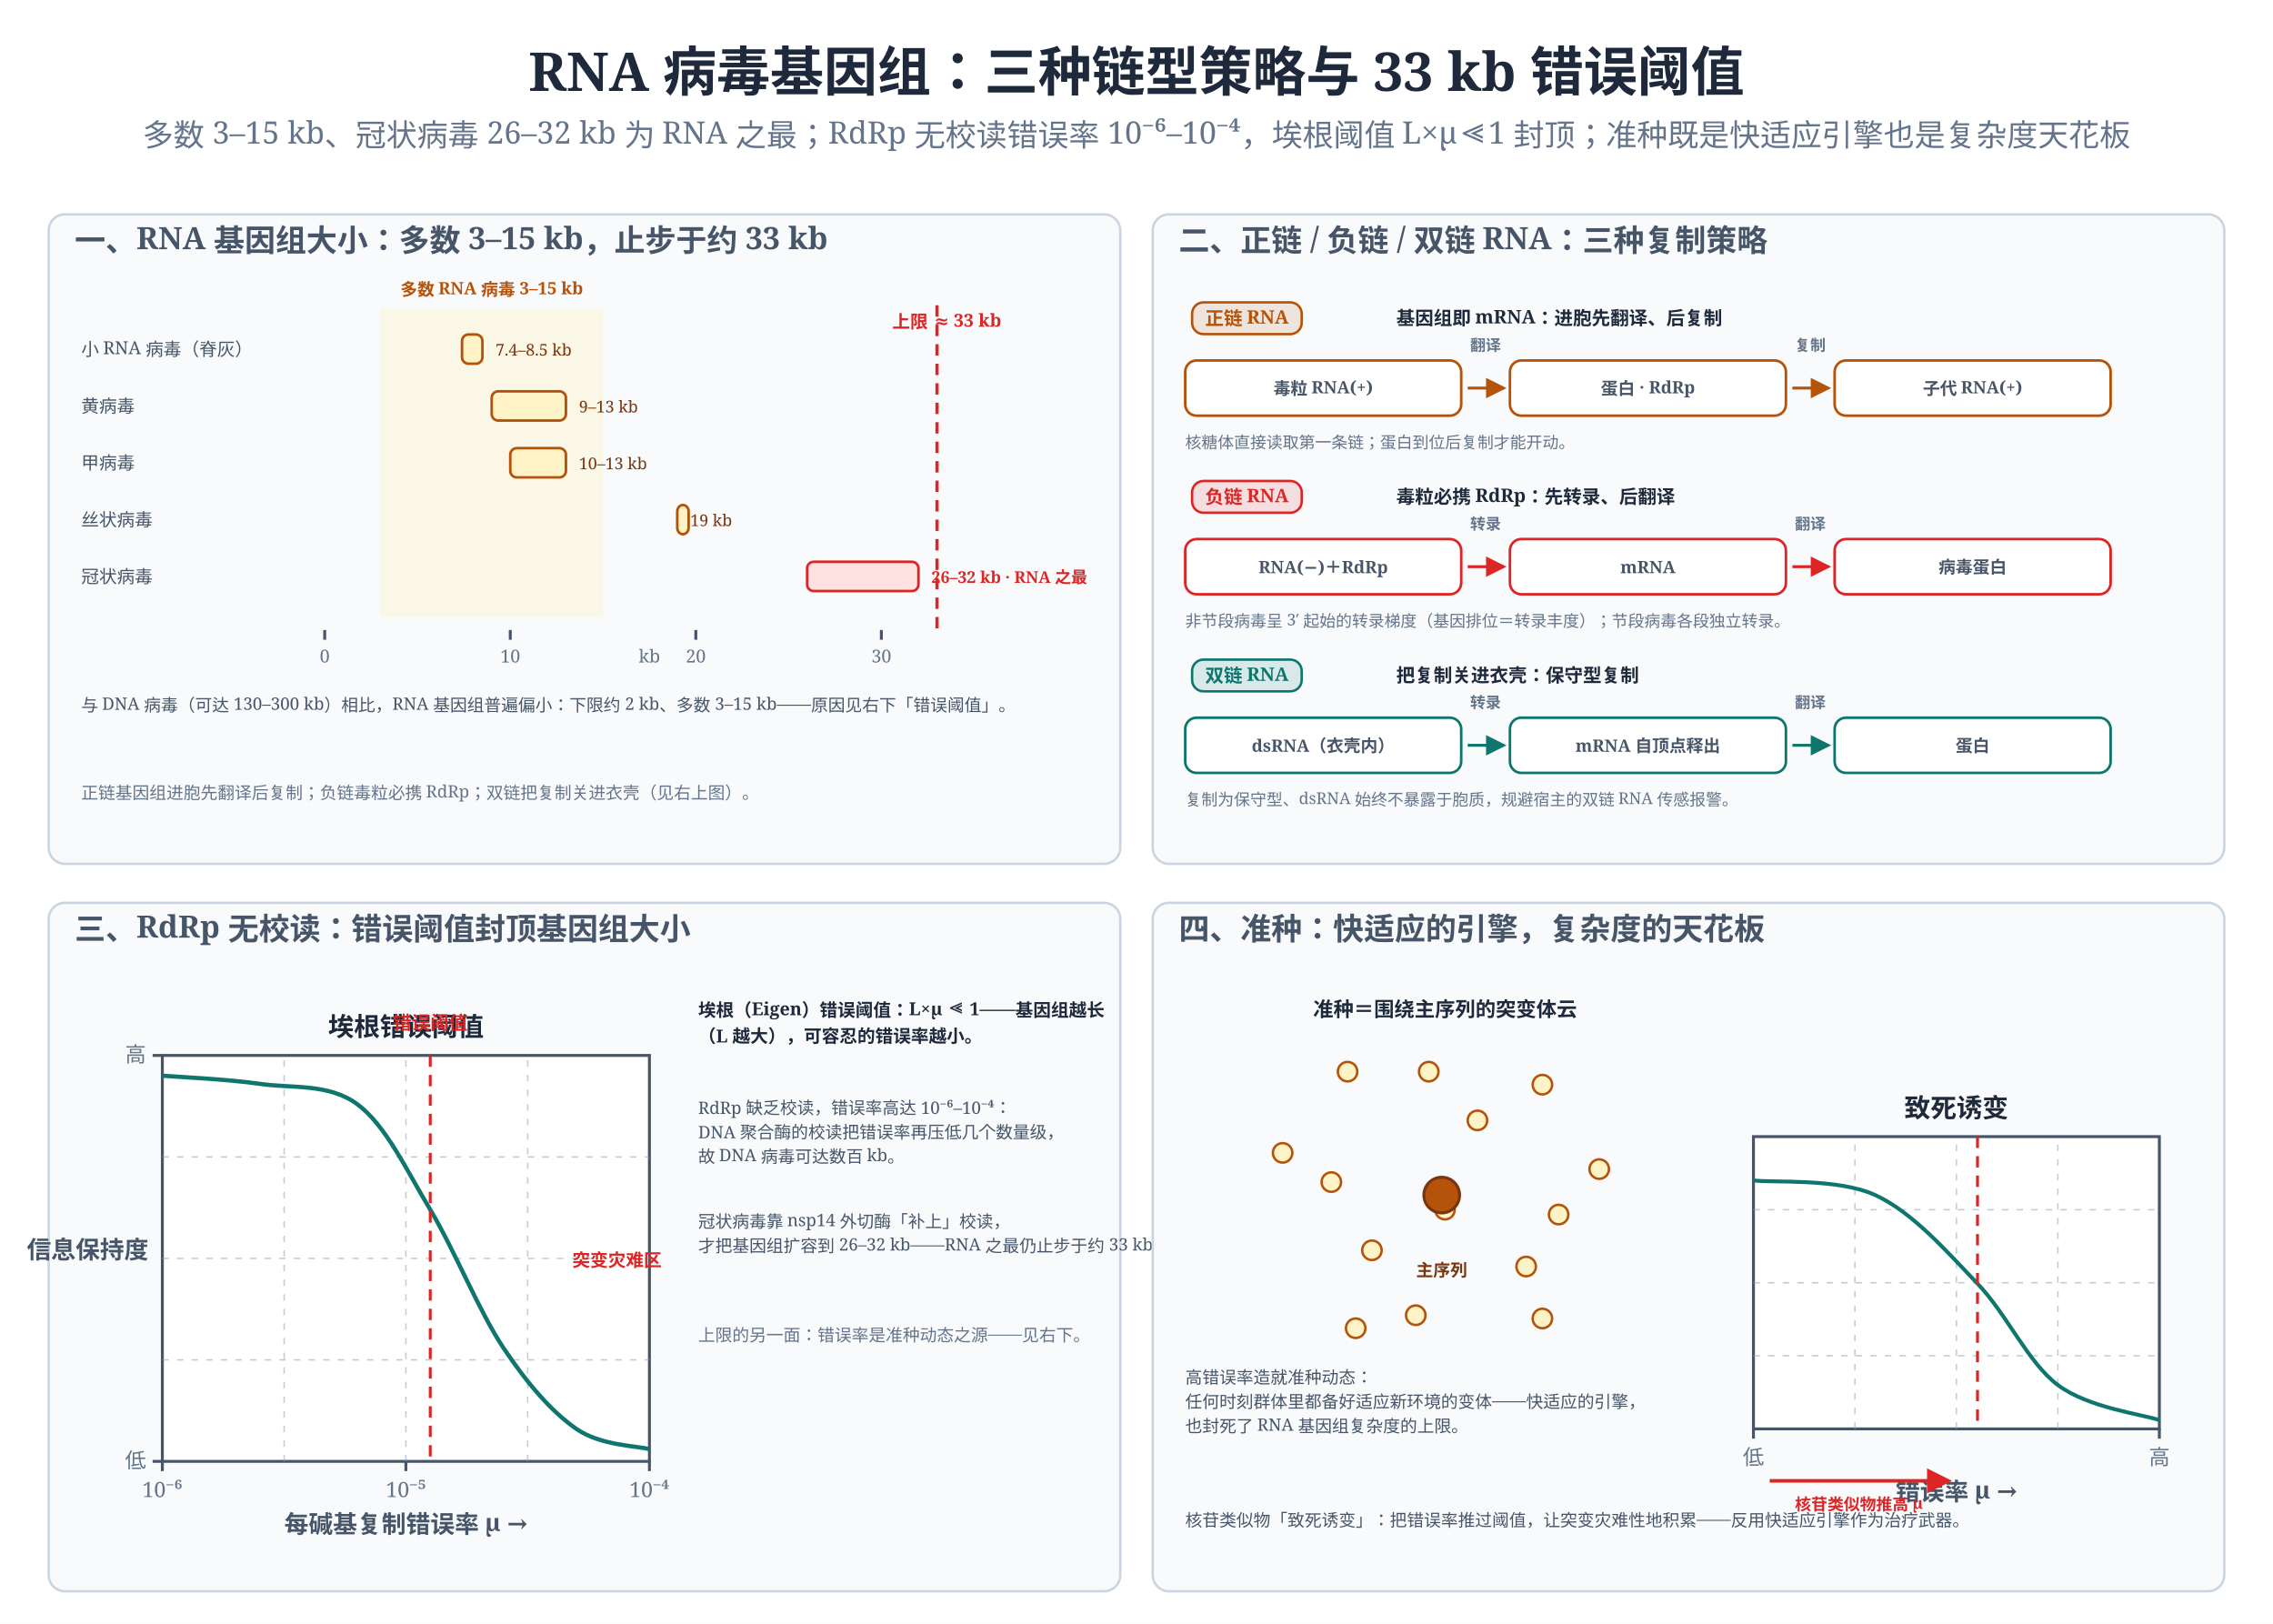
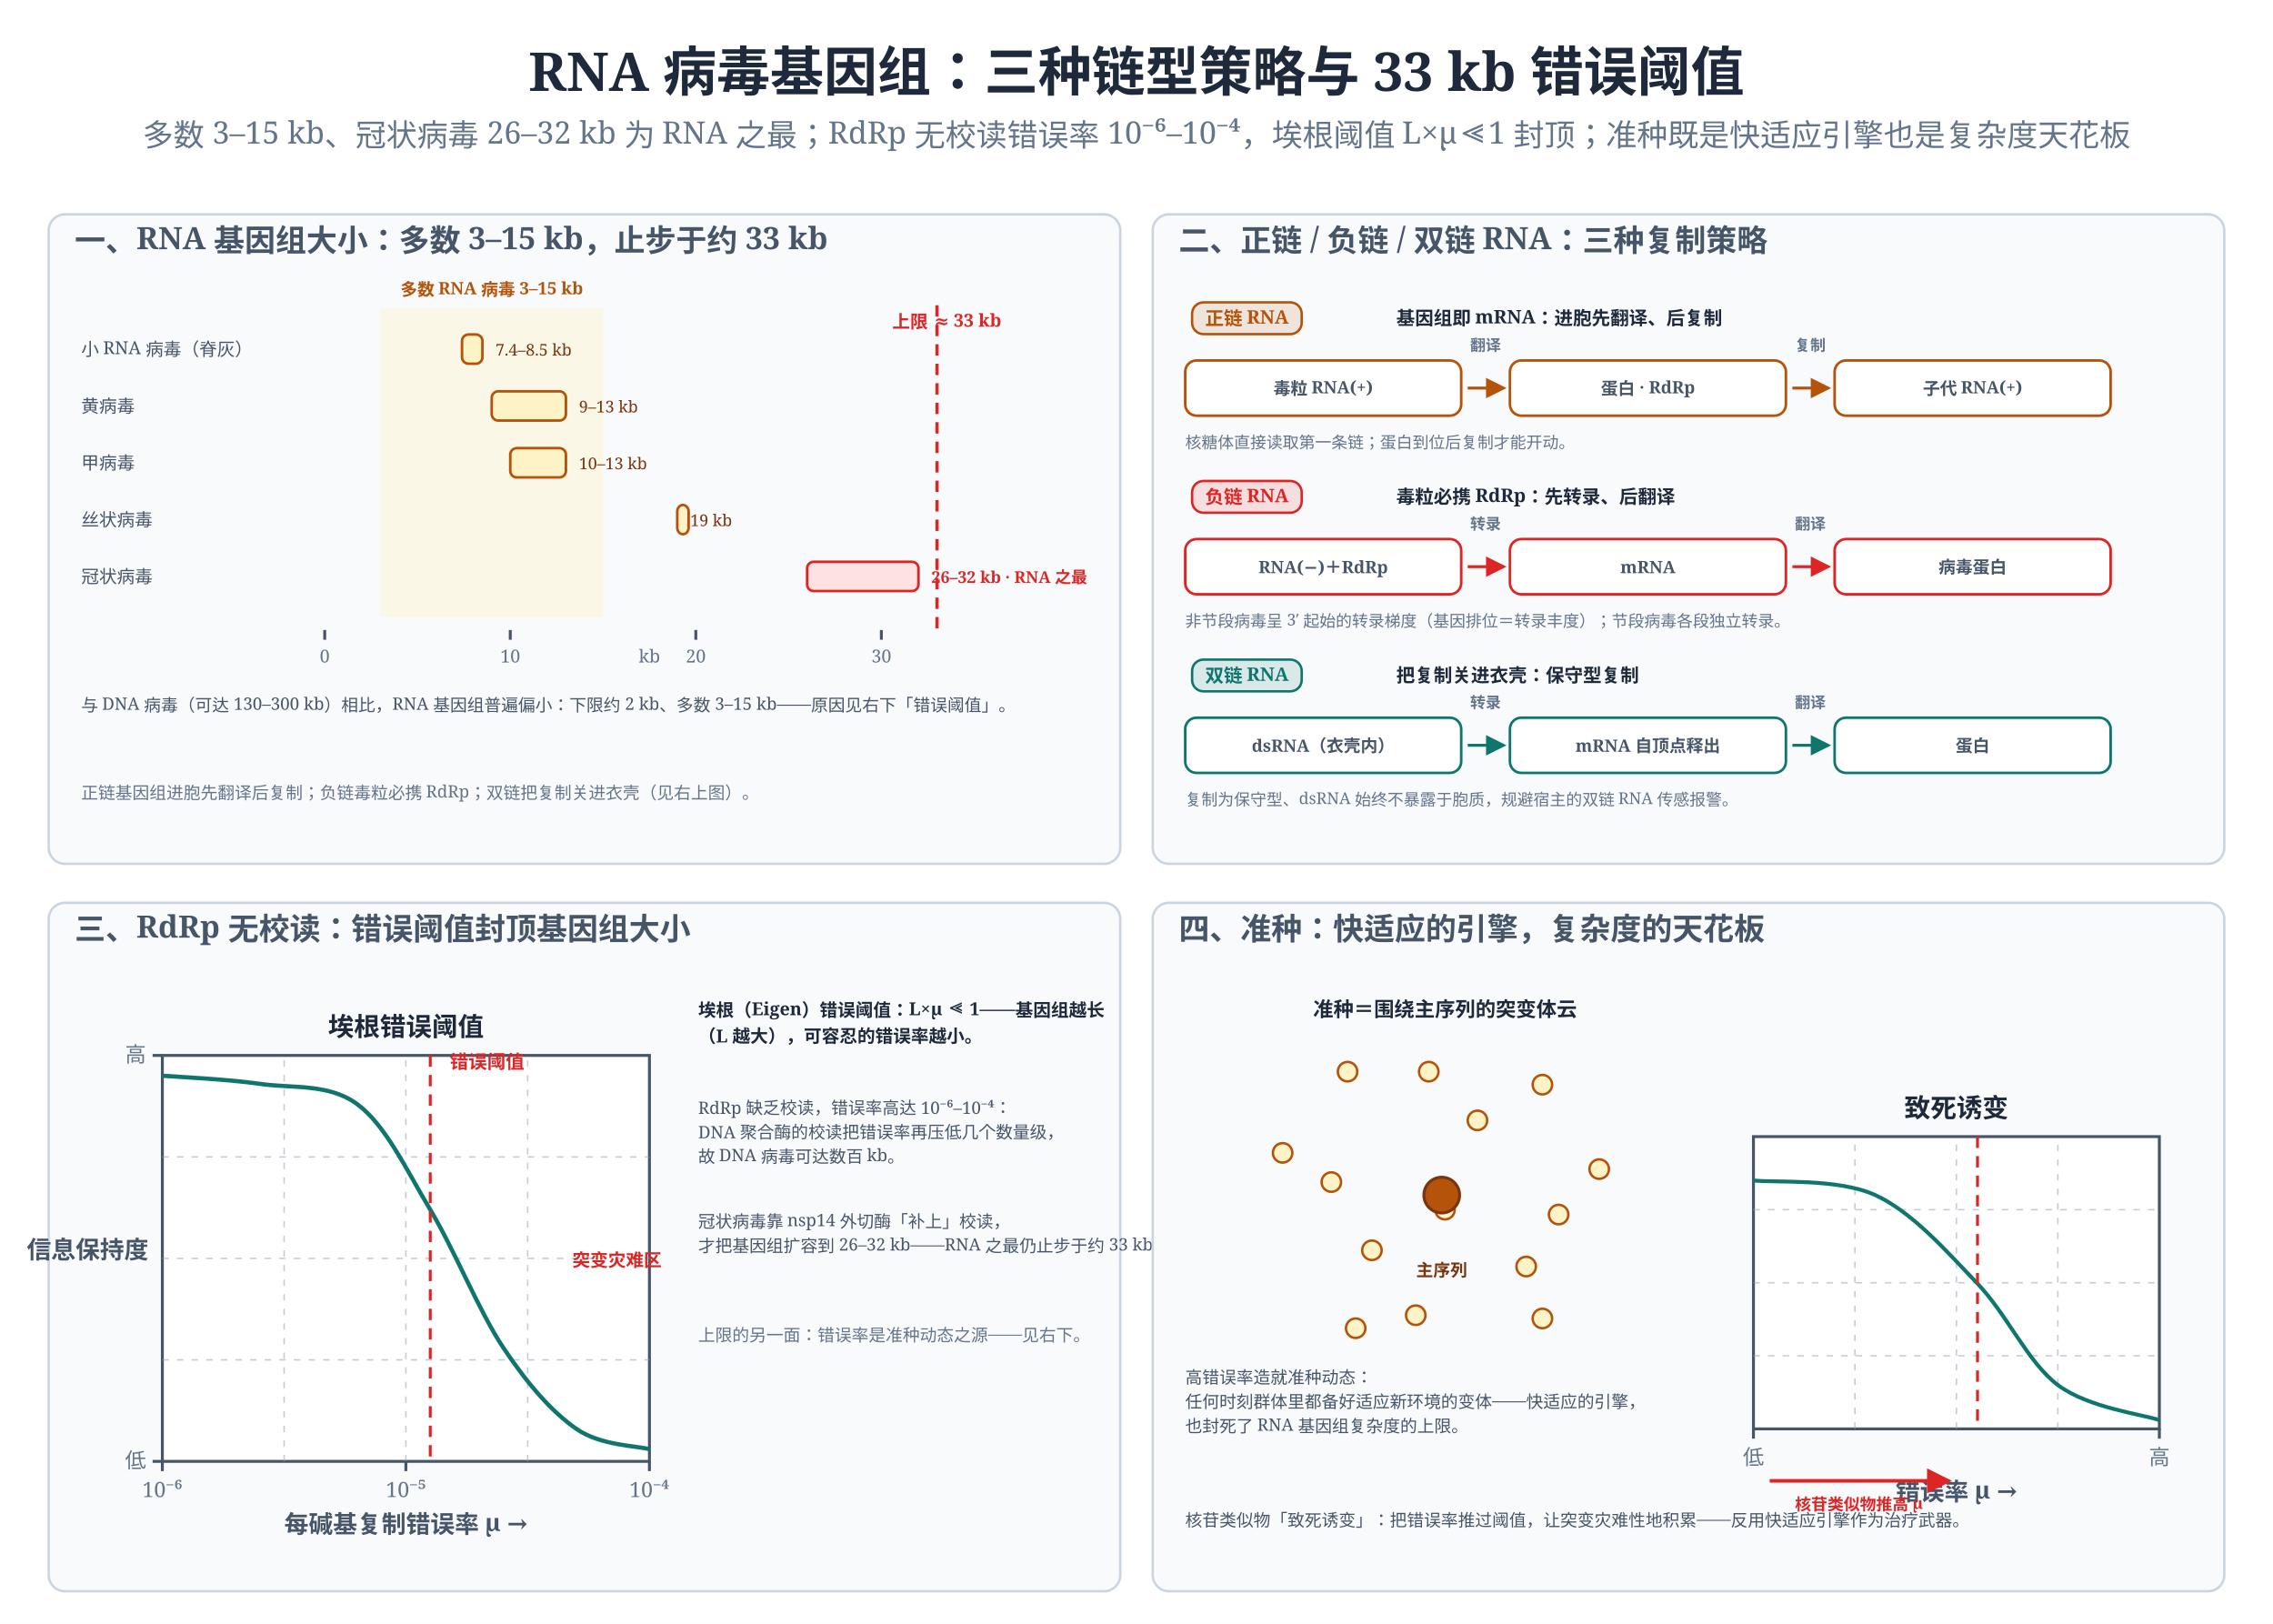
<svg xmlns="http://www.w3.org/2000/svg" width="1400" height="1000" viewBox="0 0 1400 1000" font-family="Noto Serif SC, LXGW WenKai, Songti SC, serif">
  <defs>
    <marker id="arr-ink" viewBox="0 0 10 10" refX="8.5" refY="5" markerWidth="7" markerHeight="7" orient="auto-start-reverse">
      <path d="M0,0 L10,5 L0,10 z" fill="#334155" />
    </marker>
    <marker id="arr-dna" viewBox="0 0 10 10" refX="8.5" refY="5" markerWidth="7" markerHeight="7" orient="auto-start-reverse">
      <path d="M0,0 L10,5 L0,10 z" fill="#0f766e" />
    </marker>
    <marker id="arr-rna" viewBox="0 0 10 10" refX="8.5" refY="5" markerWidth="7" markerHeight="7" orient="auto-start-reverse">
      <path d="M0,0 L10,5 L0,10 z" fill="#b45309" />
    </marker>
    <marker id="arr-pro" viewBox="0 0 10 10" refX="8.5" refY="5" markerWidth="7" markerHeight="7" orient="auto-start-reverse">
      <path d="M0,0 L10,5 L0,10 z" fill="#6d28d9" />
    </marker>
    <marker id="arr-enz" viewBox="0 0 10 10" refX="8.5" refY="5" markerWidth="7" markerHeight="7" orient="auto-start-reverse">
      <path d="M0,0 L10,5 L0,10 z" fill="#be185d" />
    </marker>
    <marker id="arr-acc" viewBox="0 0 10 10" refX="8.5" refY="5" markerWidth="7" markerHeight="7" orient="auto-start-reverse">
      <path d="M0,0 L10,5 L0,10 z" fill="#0369a1" />
    </marker>
    <marker id="arr-ok" viewBox="0 0 10 10" refX="8.5" refY="5" markerWidth="7" markerHeight="7" orient="auto-start-reverse">
      <path d="M0,0 L10,5 L0,10 z" fill="#059669" />
    </marker>
    <marker id="arr-warn" viewBox="0 0 10 10" refX="8.5" refY="5" markerWidth="7" markerHeight="7" orient="auto-start-reverse">
      <path d="M0,0 L10,5 L0,10 z" fill="#b45309" />
    </marker>
    <marker id="arr-bad" viewBox="0 0 10 10" refX="8.5" refY="5" markerWidth="7" markerHeight="7" orient="auto-start-reverse">
      <path d="M0,0 L10,5 L0,10 z" fill="#dc2626" />
    </marker>
    <marker id="arr-mute" viewBox="0 0 10 10" refX="8.5" refY="5" markerWidth="7" markerHeight="7" orient="auto-start-reverse">
      <path d="M0,0 L10,5 L0,10 z" fill="#94a3b8" />
    </marker>
  </defs>
  <rect x="0" y="0" width="1400" height="1000" fill="#ffffff" />
  <text x="700" y="56" text-anchor="middle" font-size="33" font-weight="700" fill="#1e293b">RNA 病毒基因组：三种链型策略与 33 kb 错误阈值</text>
  <text x="700" y="90" text-anchor="middle" font-size="19" fill="#64748b">多数 3–15 kb、冠状病毒 26–32 kb 为 RNA 之最；RdRp 无校读错误率 10⁻⁶–10⁻⁴，埃根阈值 L×μ≪1 封顶；准种既是快适应引擎也是复杂度天花板</text>
  <rect x="30" y="132" width="660" height="400" rx="10" fill="#f8fafc" stroke="#cbd5e1" stroke-width="1.5" />
  <text x="46" y="154.84" font-size="19" fill="#475569" font-weight="700">一、RNA 基因组大小：多数 3–15 kb，止步于约 33 kb</text>
  <rect x="234.286" y="190" width="137.143" height="190" fill="#fef3c7" fill-opacity="0.4" />
  <text x="302.857" y="182" font-size="10.5" fill="#b45309" text-anchor="middle" font-weight="700">多数 RNA 病毒 3–15 kb</text>
  <text x="50" y="219" font-size="11" fill="#475569">小 RNA 病毒（脊灰）</text>
  <rect x="284.571" y="206" width="12.571" height="18" rx="4" fill="#fef3c7" stroke="#b45309" stroke-width="1.6" />
  <text x="305.143" y="219" font-size="10" fill="#78350f">7.4–8.5 kb</text>
  <text x="50" y="254" font-size="11" fill="#475569">黄病毒</text>
  <rect x="302.857" y="241" width="45.714" height="18" rx="4" fill="#fef3c7" stroke="#b45309" stroke-width="1.6" />
  <text x="356.571" y="254" font-size="10" fill="#78350f">9–13 kb</text>
  <text x="50" y="289" font-size="11" fill="#475569">甲病毒</text>
  <rect x="314.286" y="276" width="34.286" height="18" rx="4" fill="#fef3c7" stroke="#b45309" stroke-width="1.6" />
  <text x="356.571" y="289" font-size="10" fill="#78350f">10–13 kb</text>
  <text x="50" y="324" font-size="11" fill="#475569">丝状病毒</text>
  <rect x="417.143" y="311" width="7" height="18" rx="4" fill="#fef3c7" stroke="#b45309" stroke-width="1.6" />
  <text x="425.143" y="324" font-size="10" fill="#78350f">19 kb</text>
  <text x="50" y="359" font-size="11" fill="#475569">冠状病毒</text>
  <rect x="497.143" y="346" width="68.571" height="18" rx="4" fill="#fee2e2" stroke="#dc2626" stroke-width="1.6" />
  <text x="573.714" y="359" font-size="10" fill="#dc2626" font-weight="700">26–32 kb · RNA 之最</text>
  <line x1="577.143" y1="188" x2="577.143" y2="388" stroke="#dc2626" stroke-width="2" stroke-dasharray="7 5" />
  <text x="583.143" y="202" font-size="11" fill="#dc2626" text-anchor="middle" font-weight="700">上限 ≈ 33 kb</text>
  <line x1="200" y1="388" x2="200" y2="394" stroke="#475569" stroke-width="1.8" />
  <text x="200" y="408" font-size="11" fill="#64748b" text-anchor="middle">0</text>
  <line x1="314.286" y1="388" x2="314.286" y2="394" stroke="#475569" stroke-width="1.8" />
  <text x="314.286" y="408" font-size="11" fill="#64748b" text-anchor="middle">10</text>
  <line x1="428.571" y1="388" x2="428.571" y2="394" stroke="#475569" stroke-width="1.8" />
  <text x="428.571" y="408" font-size="11" fill="#64748b" text-anchor="middle">20</text>
  <line x1="542.857" y1="388" x2="542.857" y2="394" stroke="#475569" stroke-width="1.8" />
  <text x="542.857" y="408" font-size="11" fill="#64748b" text-anchor="middle">30</text>
  <text x="400" y="408" font-size="11" fill="#64748b" text-anchor="middle">kb</text>
  <text x="50" y="438" font-size="10.5" fill="#475569">与 DNA 病毒（可达 130–300 kb）相比，RNA 基因组普遍偏小：下限约 2 kb、多数 3–15 kb——原因见右下「错误阈值」。</text>
  <text x="50" y="492" font-size="10.5" fill="#64748b">正链基因组进胞先翻译后复制；负链毒粒必携 RdRp；双链把复制关进衣壳（见右上图）。</text>
  <rect x="710" y="132" width="660" height="400" rx="10" fill="#f8fafc" stroke="#cbd5e1" stroke-width="1.5" />
  <text x="726" y="154.84" font-size="19" fill="#475569" font-weight="700">二、正链 / 负链 / 双链 RNA：三种复制策略</text>
  <rect x="734.244" y="186.225" width="67.512" height="19.55" rx="7" fill="#b4530922" stroke="#b45309" stroke-width="1.5" />
  <text x="768" y="200.14" font-size="11.5" fill="#b45309" text-anchor="middle" font-weight="700">正链 RNA</text>
  <text x="860" y="200" font-size="11.5" fill="#1e293b" font-weight="700">基因组即 mRNA：进胞先翻译、后复制</text>
  <rect x="730" y="222" width="170" height="34" rx="7" fill="#ffffff" stroke="#b45309" stroke-width="1.6" />
  <text x="815" y="243" font-size="10.5" fill="#475569" text-anchor="middle" font-weight="600">毒粒 RNA(+)</text>
  <line x1="904" y1="239" x2="926" y2="239" stroke="#b45309" stroke-width="1.8" marker-end="url(#arr-rna)" />
  <text x="915" y="216" font-size="9.5" fill="#64748b" text-anchor="middle" font-weight="700">翻译</text>
  <rect x="930" y="222" width="170" height="34" rx="7" fill="#ffffff" stroke="#b45309" stroke-width="1.6" />
  <text x="1015" y="243" font-size="10.5" fill="#475569" text-anchor="middle" font-weight="600">蛋白 · RdRp</text>
  <line x1="1104" y1="239" x2="1126" y2="239" stroke="#b45309" stroke-width="1.8" marker-end="url(#arr-rna)" />
  <text x="1115" y="216" font-size="9.5" fill="#64748b" text-anchor="middle" font-weight="700">复制</text>
  <rect x="1130" y="222" width="170" height="34" rx="7" fill="#ffffff" stroke="#b45309" stroke-width="1.6" />
  <text x="1215" y="243" font-size="10.5" fill="#475569" text-anchor="middle" font-weight="600">子代 RNA(+)</text>
  <text x="730" y="276" font-size="10" fill="#64748b">核糖体直接读取第一条链；蛋白到位后复制才能开动。</text>
  <rect x="734.244" y="296.225" width="67.512" height="19.55" rx="7" fill="#dc262622" stroke="#dc2626" stroke-width="1.5" />
  <text x="768" y="310.14" font-size="11.5" fill="#dc2626" text-anchor="middle" font-weight="700">负链 RNA</text>
  <text x="860" y="310" font-size="11.5" fill="#1e293b" font-weight="700">毒粒必携 RdRp：先转录、后翻译</text>
  <rect x="730" y="332" width="170" height="34" rx="7" fill="#ffffff" stroke="#dc2626" stroke-width="1.6" />
  <text x="815" y="353" font-size="10.5" fill="#475569" text-anchor="middle" font-weight="600">RNA(−)＋RdRp</text>
  <line x1="904" y1="349" x2="926" y2="349" stroke="#dc2626" stroke-width="1.8" marker-end="url(#arr-bad)" />
  <text x="915" y="326" font-size="9.5" fill="#64748b" text-anchor="middle" font-weight="700">转录</text>
  <rect x="930" y="332" width="170" height="34" rx="7" fill="#ffffff" stroke="#dc2626" stroke-width="1.6" />
  <text x="1015" y="353" font-size="10.5" fill="#475569" text-anchor="middle" font-weight="600">mRNA</text>
  <line x1="1104" y1="349" x2="1126" y2="349" stroke="#dc2626" stroke-width="1.8" marker-end="url(#arr-bad)" />
  <text x="1115" y="326" font-size="9.5" fill="#64748b" text-anchor="middle" font-weight="700">翻译</text>
  <rect x="1130" y="332" width="170" height="34" rx="7" fill="#ffffff" stroke="#dc2626" stroke-width="1.6" />
  <text x="1215" y="353" font-size="10.5" fill="#475569" text-anchor="middle" font-weight="600">病毒蛋白</text>
  <text x="730" y="386" font-size="10" fill="#64748b">非节段病毒呈 3′ 起始的转录梯度（基因排位＝转录丰度）；节段病毒各段独立转录。</text>
  <rect x="734.244" y="406.225" width="67.512" height="19.55" rx="7" fill="#0f766e22" stroke="#0f766e" stroke-width="1.5" />
  <text x="768" y="420.14" font-size="11.5" fill="#0f766e" text-anchor="middle" font-weight="700">双链 RNA</text>
  <text x="860" y="420" font-size="11.5" fill="#1e293b" font-weight="700">把复制关进衣壳：保守型复制</text>
  <rect x="730" y="442" width="170" height="34" rx="7" fill="#ffffff" stroke="#0f766e" stroke-width="1.6" />
  <text x="815" y="463" font-size="10.5" fill="#475569" text-anchor="middle" font-weight="600">dsRNA（衣壳内）</text>
  <line x1="904" y1="459" x2="926" y2="459" stroke="#0f766e" stroke-width="1.8" marker-end="url(#arr-dna)" />
  <text x="915" y="436" font-size="9.5" fill="#64748b" text-anchor="middle" font-weight="700">转录</text>
  <rect x="930" y="442" width="170" height="34" rx="7" fill="#ffffff" stroke="#0f766e" stroke-width="1.6" />
  <text x="1015" y="463" font-size="10.5" fill="#475569" text-anchor="middle" font-weight="600">mRNA 自顶点释出</text>
  <line x1="1104" y1="459" x2="1126" y2="459" stroke="#0f766e" stroke-width="1.8" marker-end="url(#arr-dna)" />
  <text x="1115" y="436" font-size="9.5" fill="#64748b" text-anchor="middle" font-weight="700">翻译</text>
  <rect x="1130" y="442" width="170" height="34" rx="7" fill="#ffffff" stroke="#0f766e" stroke-width="1.6" />
  <text x="1215" y="463" font-size="10.5" fill="#475569" text-anchor="middle" font-weight="600">蛋白</text>
  <text x="730" y="496" font-size="10" fill="#64748b">复制为保守型、dsRNA 始终不暴露于胞质，规避宿主的双链 RNA 传感报警。</text>
  <rect x="30" y="556" width="660" height="424" rx="10" fill="#f8fafc" stroke="#cbd5e1" stroke-width="1.5" />
  <text x="46" y="578.84" font-size="19" fill="#475569" font-weight="700">三、RdRp 无校读：错误阈值封顶基因组大小</text>
  <rect x="100" y="650" width="300" height="250" fill="#ffffff" stroke="#475569" stroke-width="1.8" />
  <line x1="100" y1="837.5" x2="400" y2="837.5" stroke="#94a3b8" stroke-width="0.9" stroke-dasharray="4 5" opacity="0.55" />
  <line x1="175" y1="900" x2="175" y2="650" stroke="#94a3b8" stroke-width="0.9" stroke-dasharray="4 5" opacity="0.55" />
  <line x1="100" y1="775" x2="400" y2="775" stroke="#94a3b8" stroke-width="0.9" stroke-dasharray="4 5" opacity="0.55" />
  <line x1="250" y1="900" x2="250" y2="650" stroke="#94a3b8" stroke-width="0.9" stroke-dasharray="4 5" opacity="0.55" />
  <line x1="100" y1="712.5" x2="400" y2="712.5" stroke="#94a3b8" stroke-width="0.9" stroke-dasharray="4 5" opacity="0.55" />
  <line x1="325" y1="900" x2="325" y2="650" stroke="#94a3b8" stroke-width="0.9" stroke-dasharray="4 5" opacity="0.55" />
  <line x1="100" y1="900" x2="100" y2="906" stroke="#475569" stroke-width="1.8" />
  <text x="100" y="922" font-size="13" fill="#64748b" text-anchor="middle">10⁻⁶</text>
  <line x1="250" y1="900" x2="250" y2="906" stroke="#475569" stroke-width="1.8" />
  <text x="250" y="922" font-size="13" fill="#64748b" text-anchor="middle">10⁻⁵</text>
  <line x1="400" y1="900" x2="400" y2="906" stroke="#475569" stroke-width="1.8" />
  <text x="400" y="922" font-size="13" fill="#64748b" text-anchor="middle">10⁻⁴</text>
  <line x1="94" y1="900" x2="100" y2="900" stroke="#475569" stroke-width="1.8" />
  <text x="90" y="904" font-size="13" fill="#64748b" text-anchor="end">低</text>
  <line x1="94" y1="650" x2="100" y2="650" stroke="#475569" stroke-width="1.8" />
  <text x="90" y="654" font-size="13" fill="#64748b" text-anchor="end">高</text>
  <text x="250" y="944" font-size="15" fill="#475569" text-anchor="middle" font-weight="600">每碱基复制错误率 μ →</text>
  <text x="54" y="775" font-size="15" fill="#475569" text-anchor="middle" font-weight="600">信息保持度</text>
  <text x="250" y="638" font-size="16" fill="#1e293b" text-anchor="middle" font-weight="700">埃根错误阈值</text>
  <path d="M100,662.5 C110.0,663.3 140.0,664.6 160,667.5 C180.0,670.4 202.5,667.1 220,680 C237.5,692.9 250.0,720.0 265,745 C280.0,770.0 295.0,807.5 310,830 C325.0,852.5 340.0,869.6 355,880 C370.0,890.4 392.5,890.4 400,892.5" fill="none" stroke="#0f766e" stroke-width="2.6" />
  <line x1="265" y1="650" x2="265" y2="900" stroke="#dc2626" stroke-width="1.8" stroke-dasharray="7 5" />
-   <text x="265" y="634" font-size="11.5" fill="#dc2626" text-anchor="middle" font-weight="700">错误阈值</text>
+   <text x="300" y="658" font-size="11.5" fill="#dc2626" text-anchor="middle" font-weight="700">错误阈值</text>
  <text x="380" y="780" font-size="11" fill="#dc2626" text-anchor="middle" font-weight="700">突变灾难区</text>
  <text x="430" y="626" font-size="11" fill="#1e293b" font-weight="700">埃根（Eigen）错误阈值：L×μ ≪ 1——基因组越长</text>
  <text x="430" y="642" font-size="11" fill="#1e293b" font-weight="700">（L 越大），可容忍的错误率越小。</text>
  <text x="430" y="686" font-size="10.5" fill="#475569">RdRp 缺乏校读，错误率高达 10⁻⁶–10⁻⁴：</text>
  <text x="430" y="701" font-size="10.5" fill="#475569">DNA 聚合酶的校读把错误率再压低几个数量级，</text>
  <text x="430" y="716" font-size="10.5" fill="#475569">故 DNA 病毒可达数百 kb。</text>
  <text x="430" y="756" font-size="10.5" fill="#475569">冠状病毒靠 nsp14 外切酶「补上」校读，</text>
  <text x="430" y="771" font-size="10.5" fill="#475569">才把基因组扩容到 26–32 kb——RNA 之最仍止步于约 33 kb。</text>
  <text x="430" y="826" font-size="10.5" fill="#64748b">上限的另一面：错误率是准种动态之源——见右下。</text>
  <rect x="710" y="556" width="660" height="424" rx="10" fill="#f8fafc" stroke="#cbd5e1" stroke-width="1.5" />
  <text x="726" y="578.84" font-size="19" fill="#475569" font-weight="700">四、准种：快适应的引擎，复杂度的天花板</text>
  <text x="890" y="626" font-size="12.5" fill="#1e293b" text-anchor="middle" font-weight="700">准种＝围绕主序列的突变体云</text>
  <circle cx="830" cy="660" r="6" fill="#fef3c7" stroke="#b45309" stroke-width="1.5" />
  <circle cx="950" cy="668" r="6" fill="#fef3c7" stroke="#b45309" stroke-width="1.5" />
  <circle cx="790" cy="710" r="6" fill="#fef3c7" stroke="#b45309" stroke-width="1.5" />
  <circle cx="985" cy="720" r="6" fill="#fef3c7" stroke="#b45309" stroke-width="1.5" />
  <circle cx="845" cy="770" r="6" fill="#fef3c7" stroke="#b45309" stroke-width="1.5" />
  <circle cx="940" cy="780" r="6" fill="#fef3c7" stroke="#b45309" stroke-width="1.5" />
  <circle cx="880" cy="660" r="6" fill="#fef3c7" stroke="#b45309" stroke-width="1.5" />
  <circle cx="890" cy="745" r="6" fill="#fef3c7" stroke="#b45309" stroke-width="1.5" />
  <circle cx="820" cy="728" r="6" fill="#fef3c7" stroke="#b45309" stroke-width="1.5" />
  <circle cx="960" cy="748" r="6" fill="#fef3c7" stroke="#b45309" stroke-width="1.5" />
  <circle cx="872" cy="810" r="6" fill="#fef3c7" stroke="#b45309" stroke-width="1.5" />
  <circle cx="910" cy="690" r="6" fill="#fef3c7" stroke="#b45309" stroke-width="1.5" />
  <circle cx="835" cy="818" r="6" fill="#fef3c7" stroke="#b45309" stroke-width="1.5" />
  <circle cx="950" cy="812" r="6" fill="#fef3c7" stroke="#b45309" stroke-width="1.5" />
  <circle cx="888" cy="736" r="11" fill="#b45309" stroke="#78350f" stroke-width="1.8" />
  <text x="888" y="786" font-size="10.5" fill="#78350f" text-anchor="middle" font-weight="700">主序列</text>
  <text x="730" y="852" font-size="10.5" fill="#475569">高错误率造就准种动态：</text>
  <text x="730" y="867" font-size="10.5" fill="#475569">任何时刻群体里都备好适应新环境的变体——快适应的引擎，</text>
  <text x="730" y="882" font-size="10.5" fill="#475569">也封死了 RNA 基因组复杂度的上限。</text>
  <rect x="1080" y="700" width="250" height="180" fill="#ffffff" stroke="#475569" stroke-width="1.8" />
  <line x1="1080" y1="835" x2="1330" y2="835" stroke="#94a3b8" stroke-width="0.9" stroke-dasharray="4 5" opacity="0.55" />
  <line x1="1142.5" y1="880" x2="1142.5" y2="700" stroke="#94a3b8" stroke-width="0.9" stroke-dasharray="4 5" opacity="0.55" />
  <line x1="1080" y1="790" x2="1330" y2="790" stroke="#94a3b8" stroke-width="0.9" stroke-dasharray="4 5" opacity="0.55" />
  <line x1="1205" y1="880" x2="1205" y2="700" stroke="#94a3b8" stroke-width="0.9" stroke-dasharray="4 5" opacity="0.55" />
  <line x1="1080" y1="745" x2="1330" y2="745" stroke="#94a3b8" stroke-width="0.9" stroke-dasharray="4 5" opacity="0.55" />
  <line x1="1267.5" y1="880" x2="1267.5" y2="700" stroke="#94a3b8" stroke-width="0.9" stroke-dasharray="4 5" opacity="0.55" />
  <line x1="1080" y1="880" x2="1080" y2="886" stroke="#475569" stroke-width="1.8" />
  <text x="1080" y="902" font-size="13" fill="#64748b" text-anchor="middle">低</text>
  <line x1="1330" y1="880" x2="1330" y2="886" stroke="#475569" stroke-width="1.8" />
  <text x="1330" y="902" font-size="13" fill="#64748b" text-anchor="middle">高</text>
  <text x="1205" y="924" font-size="15" fill="#475569" text-anchor="middle" font-weight="600">错误率 μ →</text>
  <text x="1205" y="688" font-size="16" fill="#1e293b" text-anchor="middle" font-weight="700">致死诱变</text>
  <path d="M1080,727 C1092.5,728.5 1132.1,725.5 1155,736 C1177.9,746.5 1198.8,770.5 1217.5,790 C1236.3,809.5 1248.8,838.9 1267.5,853 C1286.3,867.1 1319.6,871.0 1330,874.6" fill="none" stroke="#0f766e" stroke-width="2.4" />
  <line x1="1218" y1="700" x2="1218" y2="880" stroke="#dc2626" stroke-width="1.8" stroke-dasharray="7 5" />
  <line x1="1090" y1="912" x2="1200" y2="912" stroke="#dc2626" stroke-width="2.2" marker-end="url(#arr-bad)" />
  <text x="1145" y="930" font-size="10" fill="#dc2626" text-anchor="middle" font-weight="700">核苷类似物推高 μ</text>
  <text x="730" y="940" font-size="10.5" fill="#475569">核苷类似物「致死诱变」：把错误率推过阈值，让突变灾难性地积累——反用快适应引擎作为治疗武器。</text>
</svg>
